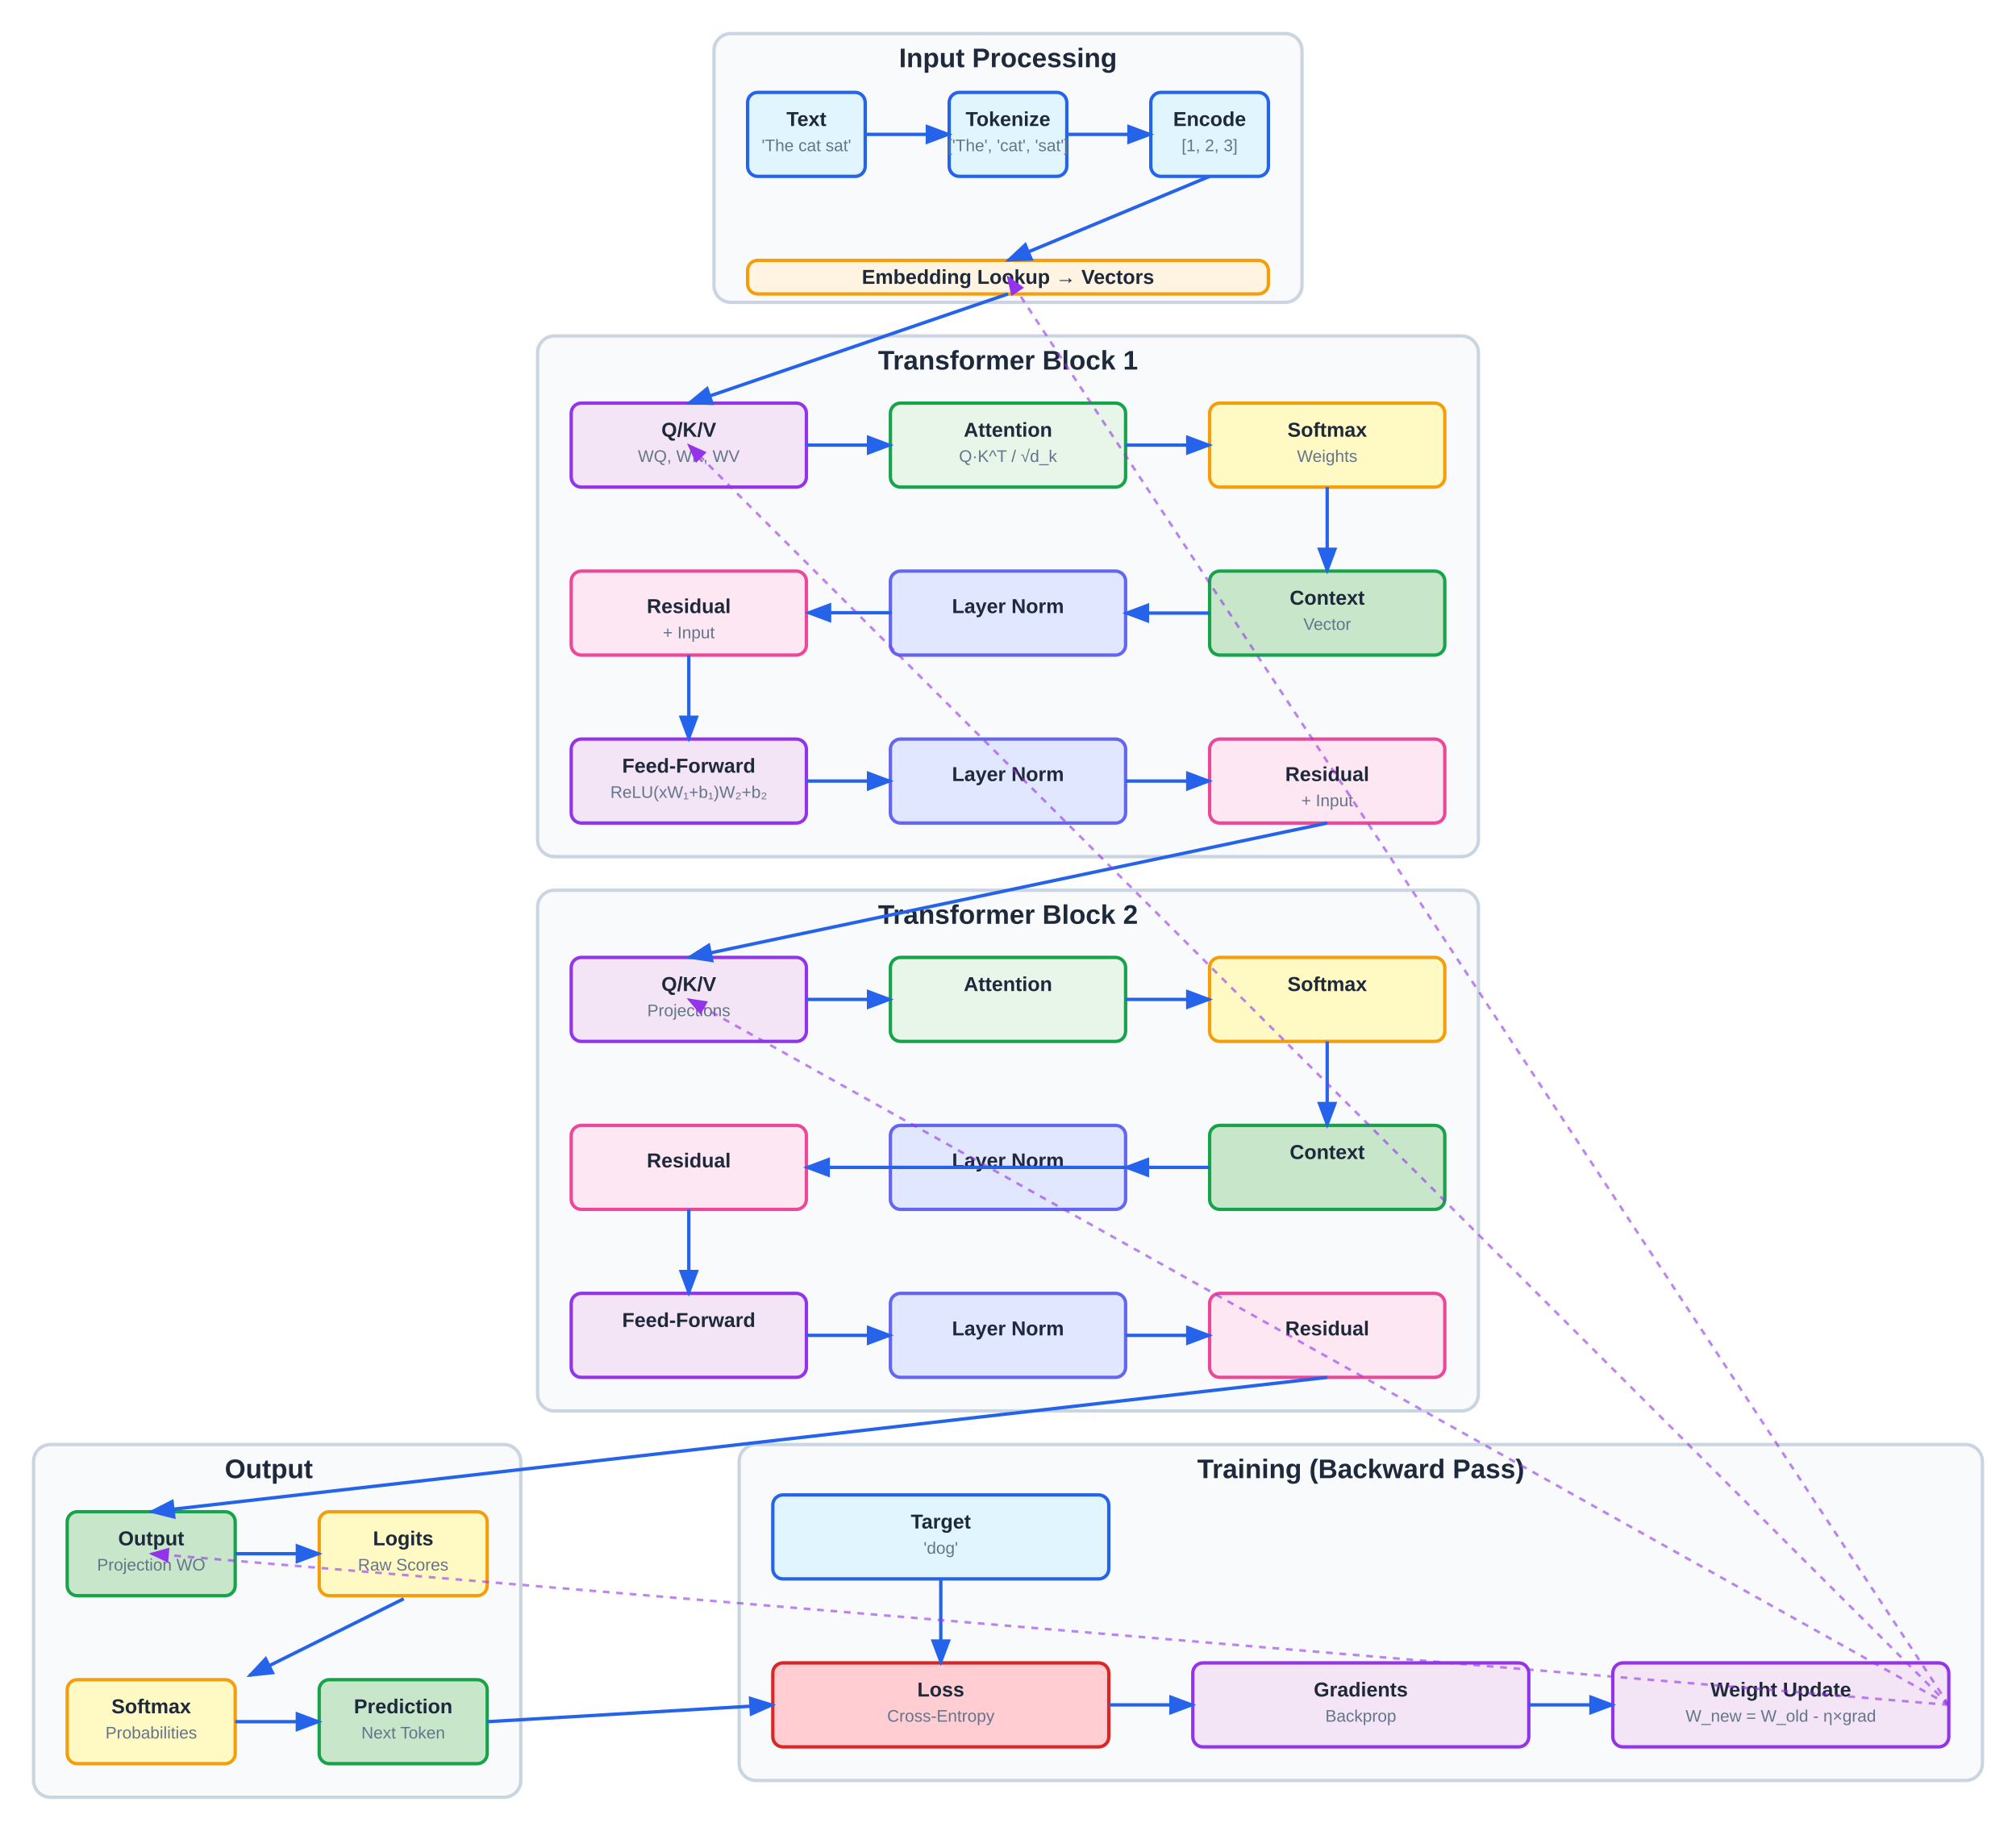
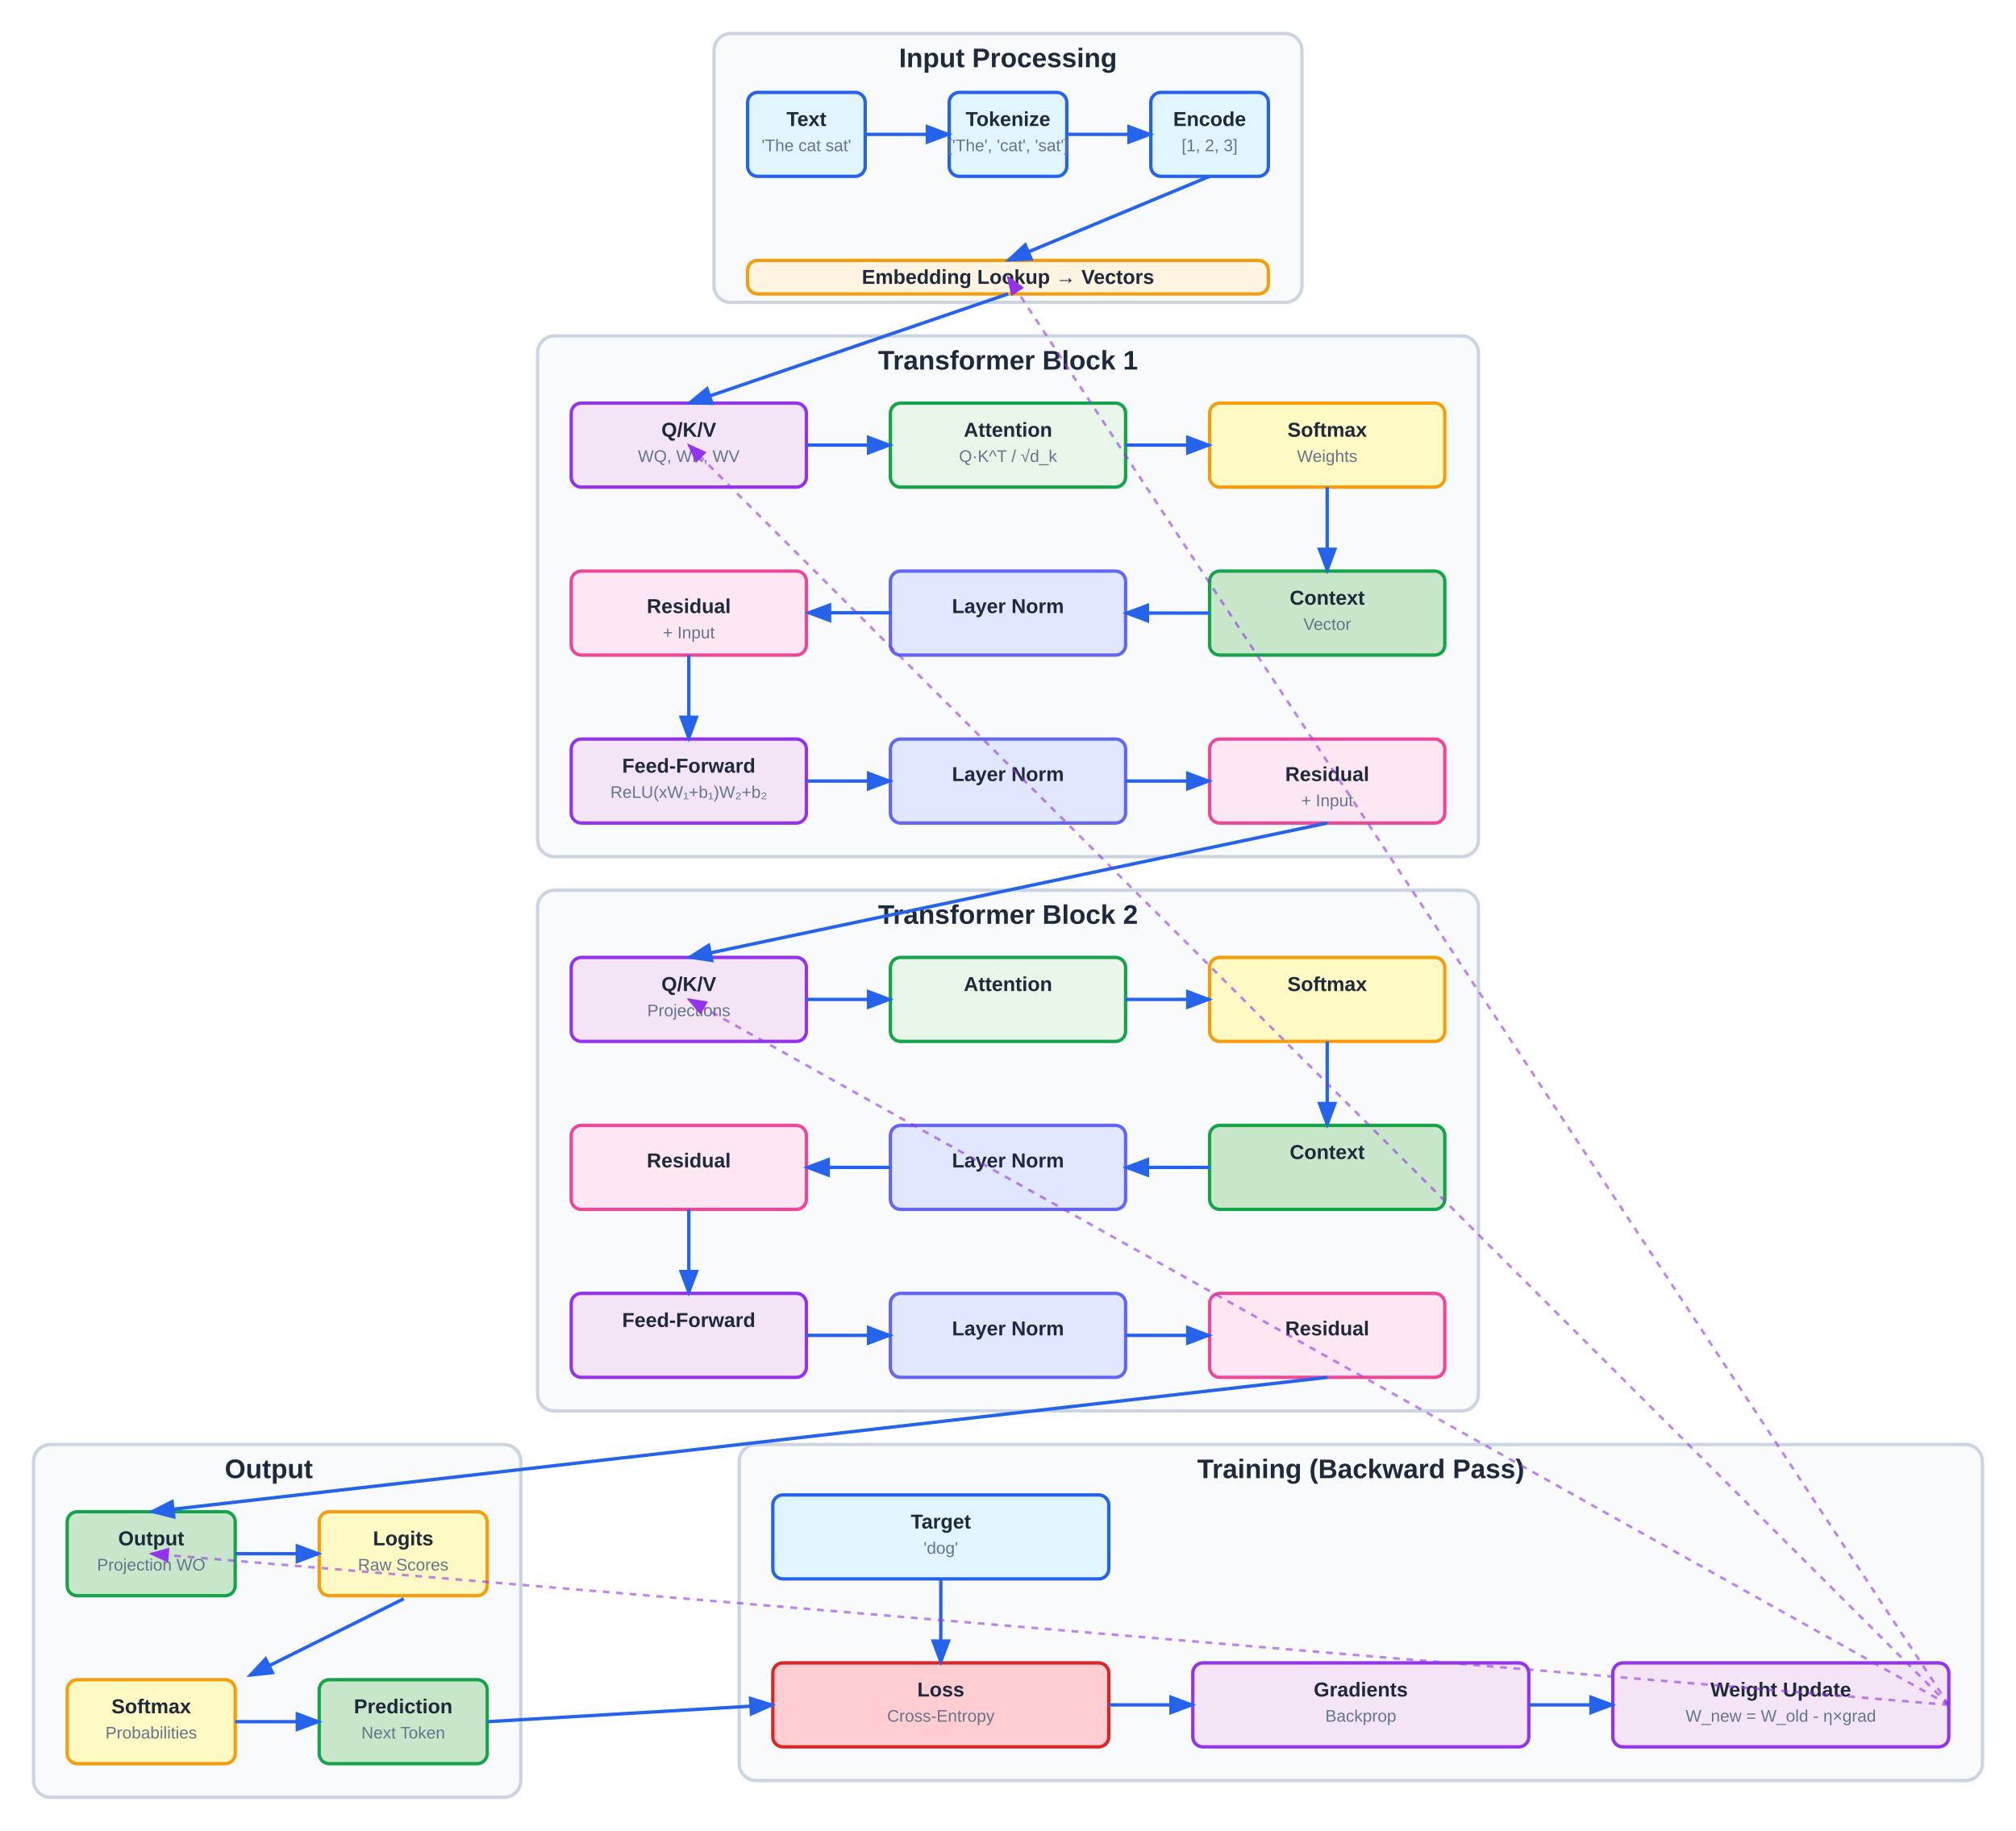
<svg xmlns="http://www.w3.org/2000/svg" width="1200" height="1090" version="1.1" id="svg316">
  <defs id="defs10">
    <style id="style2">
      .subgraph-bg { fill: #f8fafc; stroke: #cbd5e1; stroke-width: 2; rx: 10; }
      .subgraph-title { font-family: Arial, sans-serif; font-size: 16px; font-weight: bold; fill: #1e293b; }
      .input-box { fill: #e1f5ff; stroke: #2563eb; stroke-width: 2; rx: 6; }
      .embed-box { fill: #fff4e1; stroke: #f59e0b; stroke-width: 2; rx: 6; }
      .qkv-box { fill: #f3e5f5; stroke: #9333ea; stroke-width: 2; rx: 6; }
      .attention-box { fill: #e8f5e9; stroke: #16a34a; stroke-width: 2; rx: 6; }
      .softmax-box { fill: #fff9c4; stroke: #f59e0b; stroke-width: 2; rx: 6; }
      .context-box { fill: #c8e6c9; stroke: #16a34a; stroke-width: 2; rx: 6; }
      .ln-box { fill: #e0e7ff; stroke: #6366f1; stroke-width: 2; rx: 6; }
      .residual-box { fill: #fce7f3; stroke: #ec4899; stroke-width: 2; rx: 6; }
      .ffn-box { fill: #f3e5f5; stroke: #9333ea; stroke-width: 2; rx: 6; }
      .output-box { fill: #c8e6c9; stroke: #16a34a; stroke-width: 2; rx: 6; }
      .loss-box { fill: #ffcdd2; stroke: #dc2626; stroke-width: 2; rx: 6; }
      .update-box { fill: #f3e5f5; stroke: #9333ea; stroke-width: 2; rx: 6; }
      .box-label { font-family: Arial, sans-serif; font-size: 12px; font-weight: bold; fill: #1e293b; }
      .box-text { font-family: Arial, sans-serif; font-size: 10px; fill: #64748b; }
      .arrow { stroke: #2563eb; stroke-width: 2; fill: none; marker-end: url(#arrow-blue); }
      .arrow-train { stroke: #9333ea; stroke-width: 1.5; fill: none; stroke-dasharray: 4,4; marker-end: url(#arrow-purple); opacity: 0.6; }
    </style>
    <marker id="arrow-blue" markerWidth="8" markerHeight="8" refX="7" refY="3" orient="auto">
      <polygon points="0 0, 8 3, 0 6" fill="#2563eb" id="polygon4" />
    </marker>
    <marker id="arrow-purple" markerWidth="8" markerHeight="8" refX="7" refY="3" orient="auto">
      <polygon points="0 0, 8 3, 0 6" fill="#9333ea" id="polygon7" />
    </marker>
    <marker id="arrow-blue-3" markerWidth="8" markerHeight="8" refX="7" refY="3" orient="auto">
      <polygon points="8,3 0,6 0,0 " fill="#2563eb" id="polygon4-6" />
    </marker>
    <marker id="arrow-blue-5" markerWidth="8" markerHeight="8" refX="7" refY="3" orient="auto">
      <polygon points="8,3 0,6 0,0 " fill="#2563eb" id="polygon4-3" />
    </marker>
    <marker id="arrow-blue-6" markerWidth="8" markerHeight="8" refX="7" refY="3" orient="auto">
      <polygon points="8,3 0,6 0,0 " fill="#2563eb" id="polygon4-2" />
    </marker>
  </defs>
  <g id="input-processing">
    <rect x="425" y="20" width="350" height="160" class="subgraph-bg" id="rect12" />
    <text x="600" y="40" class="subgraph-title" text-anchor="middle" id="text14">Input Processing</text>
    <g transform="translate(445, 55)" id="g22">
      <rect x="0" y="0" width="70" height="50" class="input-box" id="rect16" />
      <text x="35" y="20" class="box-label" text-anchor="middle" id="text18">Text</text>
      <text x="35" y="35" class="box-text" text-anchor="middle" id="text20">'The cat sat'</text>
    </g>
    <g transform="translate(565, 55)" id="g30">
      <rect x="0" y="0" width="70" height="50" class="input-box" id="rect24" />
      <text x="35" y="20" class="box-label" text-anchor="middle" id="text26">Tokenize</text>
      <text x="35" y="35" class="box-text" text-anchor="middle" font-size="9" id="text28">['The', 'cat', 'sat']</text>
    </g>
    <g transform="translate(685, 55)" id="g38">
      <rect x="0" y="0" width="70" height="50" class="input-box" id="rect32" />
      <text x="35" y="20" class="box-label" text-anchor="middle" id="text34">Encode</text>
      <text x="35" y="35" class="box-text" text-anchor="middle" id="text36">[1, 2, 3]</text>
    </g>
    <g transform="translate(445, 155)" id="g44">
      <rect x="0" y="0" width="310" height="20" class="embed-box" id="rect40" />
      <text x="155" y="14" class="box-label" text-anchor="middle" id="text42">Embedding Lookup → Vectors</text>
    </g>
    <path style="fill:none;fill-rule:evenodd;stroke:#2563eb;stroke-width:2px;stroke-linecap:butt;stroke-linejoin:miter;stroke-opacity:1" d="M 515.0,80.0 L 565.0,80.0" id="path46" marker-end="url(#arrow-blue)" />
    <path style="fill:none;fill-rule:evenodd;stroke:#2563eb;stroke-width:2px;stroke-linecap:butt;stroke-linejoin:miter;stroke-opacity:1" d="M 635.0,80.0 L 685.0,80.0" id="path48" marker-end="url(#arrow-blue)" />
    <path style="fill:none;fill-rule:evenodd;stroke:#2563eb;stroke-width:2px;stroke-linecap:butt;stroke-linejoin:miter;stroke-opacity:1" d="M 720.0,105.0 L 600.0,155.0" id="path50" marker-end="url(#arrow-blue)" />
  </g>
  <g id="transformer-block-1">
    <rect x="320" y="200" width="560" height="310" class="subgraph-bg" id="rect54" />
    <text x="600" y="220" class="subgraph-title" text-anchor="middle" id="text56">Transformer Block 1</text>
    <g transform="translate(340, 240)" id="g64">
      <rect x="0" y="0" width="140" height="50" class="qkv-box" id="rect58" />
      <text x="70" y="20" class="box-label" text-anchor="middle" id="text60">Q/K/V</text>
      <text x="70" y="35" class="box-text" text-anchor="middle" id="text62">WQ, WK, WV</text>
    </g>
    <g transform="translate(530, 240)" id="g72">
      <rect x="0" y="0" width="140" height="50" class="attention-box" id="rect66" />
      <text x="70" y="20" class="box-label" text-anchor="middle" id="text68">Attention</text>
      <text x="70" y="35" class="box-text" text-anchor="middle" font-size="9" id="text70">Q·K^T / √d_k</text>
    </g>
    <g transform="translate(720, 240)" id="g80">
      <rect x="0" y="0" width="140" height="50" class="softmax-box" id="rect74" />
      <text x="70" y="20" class="box-label" text-anchor="middle" id="text76">Softmax</text>
      <text x="70" y="35" class="box-text" text-anchor="middle" font-size="9" id="text78">Weights</text>
    </g>
    <g transform="translate(340, 340)" id="g88">
      <rect x="0" y="0" width="140" height="50" class="residual-box" id="rect82" />
      <text x="70" y="25" class="box-label" text-anchor="middle" id="text84">Residual</text>
      <text x="70" y="40" class="box-text" text-anchor="middle" font-size="9" id="text86">+ Input</text>
    </g>
    <g transform="translate(530, 340)" id="g94">
      <rect x="0" y="0" width="140" height="50" class="ln-box" id="rect90" />
      <text x="70" y="25" class="box-label" text-anchor="middle" id="text92">Layer Norm</text>
    </g>
    <g transform="translate(720, 340)" id="g102">
      <rect x="0" y="0" width="140" height="50" class="context-box" id="rect96" />
      <text x="70" y="20" class="box-label" text-anchor="middle" id="text98">Context</text>
      <text x="70" y="35" class="box-text" text-anchor="middle" font-size="9" id="text100">Vector</text>
    </g>
    <g transform="translate(340, 440)" id="g110">
      <rect x="0" y="0" width="140" height="50" class="ffn-box" id="rect104" />
      <text x="70" y="20" class="box-label" text-anchor="middle" id="text106">Feed-Forward</text>
      <text x="70" y="35" class="box-text" text-anchor="middle" font-size="9" id="text108">ReLU(xW₁+b₁)W₂+b₂</text>
    </g>
    <g transform="translate(530, 440)" id="g116">
      <rect x="0" y="0" width="140" height="50" class="ln-box" id="rect112" />
      <text x="70" y="25" class="box-label" text-anchor="middle" id="text114">Layer Norm</text>
    </g>
    <g transform="translate(720, 440)" id="g124">
      <rect x="0" y="0" width="140" height="50" class="residual-box" id="rect118" />
      <text x="70" y="25" class="box-label" text-anchor="middle" id="text120">Residual</text>
      <text x="70" y="40" class="box-text" text-anchor="middle" font-size="9" id="text122">+ Input</text>
    </g>
    <path style="fill:none;fill-rule:evenodd;stroke:#2563eb;stroke-width:2px;stroke-linecap:butt;stroke-linejoin:miter;stroke-opacity:1" d="M 480.0,265.0 L 530.0,265.0" id="path126" marker-end="url(#arrow-blue)" />
    <path style="fill:none;fill-rule:evenodd;stroke:#2563eb;stroke-width:2px;stroke-linecap:butt;stroke-linejoin:miter;stroke-opacity:1" d="M 670.0,265.0 L 720.0,265.0" id="path128" marker-end="url(#arrow-blue)" />
    <path style="fill:none;fill-rule:evenodd;stroke:#2563eb;stroke-width:2px;stroke-linecap:butt;stroke-linejoin:miter;stroke-opacity:1" d="M 790.0,290.0 L 790.0,340.0" id="path130" marker-end="url(#arrow-blue)" />
    <path style="fill:none;fill-rule:evenodd;stroke:#2563eb;stroke-width:2px;stroke-linecap:butt;stroke-linejoin:miter;stroke-opacity:1" d="M 720.0,365.0 L 670.0,365.0" id="path132" marker-end="url(#arrow-blue)" />
    <path style="fill:none;fill-rule:evenodd;stroke:#2563eb;stroke-width:2px;stroke-linecap:butt;stroke-linejoin:miter;stroke-opacity:1" d="M 530.784,364.795 L 480.784,364.795" id="path132-7" marker-end="url(#arrow-blue-3)" />
    <path style="fill:none;fill-rule:evenodd;stroke:#2563eb;stroke-width:2px;stroke-linecap:butt;stroke-linejoin:miter;stroke-opacity:1" d="M 410.0,390.0 L 410.0,440.0" id="path136" marker-end="url(#arrow-blue)" />
    <path style="fill:none;fill-rule:evenodd;stroke:#2563eb;stroke-width:2px;stroke-linecap:butt;stroke-linejoin:miter;stroke-opacity:1" d="M 480.0,465.0 L 530.0,465.0" id="path138" marker-end="url(#arrow-blue)" />
    <path style="fill:none;fill-rule:evenodd;stroke:#2563eb;stroke-width:2px;stroke-linecap:butt;stroke-linejoin:miter;stroke-opacity:1" d="M 670.0,465.0 L 720.0,465.0" id="path140" marker-end="url(#arrow-blue)" />
  </g>
  <g id="transformer-block-2">
    <rect x="320" y="530" width="560" height="310" class="subgraph-bg" id="rect144" />
    <text x="600" y="550" class="subgraph-title" text-anchor="middle" id="text146">Transformer Block 2</text>
    <g transform="translate(340, 570)" id="g154">
      <rect x="0" y="0" width="140" height="50" class="qkv-box" id="rect148" />
      <text x="70" y="20" class="box-label" text-anchor="middle" id="text150">Q/K/V</text>
      <text x="70" y="35" class="box-text" text-anchor="middle" id="text152">Projections</text>
    </g>
    <g transform="translate(530, 570)" id="g160">
      <rect x="0" y="0" width="140" height="50" class="attention-box" id="rect156" />
      <text x="70" y="20" class="box-label" text-anchor="middle" id="text158">Attention</text>
    </g>
    <g transform="translate(720, 570)" id="g166">
      <rect x="0" y="0" width="140" height="50" class="softmax-box" id="rect162" />
      <text x="70" y="20" class="box-label" text-anchor="middle" id="text164">Softmax</text>
    </g>
    <g transform="translate(340, 670)" id="g172">
      <rect x="0" y="0" width="140" height="50" class="residual-box" id="rect168" />
      <text x="70" y="25" class="box-label" text-anchor="middle" id="text170">Residual</text>
    </g>
    <g transform="translate(530, 670)" id="g178">
      <rect x="0" y="0" width="140" height="50" class="ln-box" id="rect174" />
      <text x="70" y="25" class="box-label" text-anchor="middle" id="text176">Layer Norm</text>
    </g>
    <g transform="translate(720, 670)" id="g184">
      <rect x="0" y="0" width="140" height="50" class="context-box" id="rect180" />
      <text x="70" y="20" class="box-label" text-anchor="middle" id="text182">Context</text>
    </g>
    <g transform="translate(340, 770)" id="g190">
      <rect x="0" y="0" width="140" height="50" class="ffn-box" id="rect186" />
      <text x="70" y="20" class="box-label" text-anchor="middle" id="text188">Feed-Forward</text>
    </g>
    <g transform="translate(530, 770)" id="g196">
      <rect x="0" y="0" width="140" height="50" class="ln-box" id="rect192" />
      <text x="70" y="25" class="box-label" text-anchor="middle" id="text194">Layer Norm</text>
    </g>
    <g transform="translate(720, 770)" id="g202">
      <rect x="0" y="0" width="140" height="50" class="residual-box" id="rect198" />
      <text x="70" y="25" class="box-label" text-anchor="middle" id="text200">Residual</text>
    </g>
    <path style="fill:none;fill-rule:evenodd;stroke:#2563eb;stroke-width:2px;stroke-linecap:butt;stroke-linejoin:miter;stroke-opacity:1" d="M 480.0,595.0 L 530.0,595.0" id="path204" marker-end="url(#arrow-blue)" />
    <path style="fill:none;fill-rule:evenodd;stroke:#2563eb;stroke-width:2px;stroke-linecap:butt;stroke-linejoin:miter;stroke-opacity:1" d="M 670.0,595.0 L 720.0,595.0" id="path206" marker-end="url(#arrow-blue)" />
    <path style="fill:none;fill-rule:evenodd;stroke:#2563eb;stroke-width:2px;stroke-linecap:butt;stroke-linejoin:miter;stroke-opacity:1" d="M 790.0,620.0 L 790.0,670.0" id="path208" marker-end="url(#arrow-blue)" />
    <path style="fill:none;fill-rule:evenodd;stroke:#2563eb;stroke-width:2px;stroke-linecap:butt;stroke-linejoin:miter;stroke-opacity:1" d="M 720.0,695.0 L 670.0,695.0" id="path210" marker-end="url(#arrow-blue)" />
+     <path style="fill:none;fill-rule:evenodd;stroke:#2563eb;stroke-width:2px;stroke-linecap:butt;stroke-linejoin:miter;stroke-opacity:1" d="M 530.0,695.0 L 480.0,695.0" id="path210-7" marker-end="url(#arrow-blue-3)" />
    <path style="fill:none;fill-rule:evenodd;stroke:#2563eb;stroke-width:2px;stroke-linecap:butt;stroke-linejoin:miter;stroke-opacity:1" d="M 410.0,720.0 L 410.0,770.0" id="path214" marker-end="url(#arrow-blue)" />
    <path style="fill:none;fill-rule:evenodd;stroke:#2563eb;stroke-width:2px;stroke-linecap:butt;stroke-linejoin:miter;stroke-opacity:1" d="M 480.0,795.0 L 530.0,795.0" id="path216" marker-end="url(#arrow-blue)" />
    <path style="fill:none;fill-rule:evenodd;stroke:#2563eb;stroke-width:2px;stroke-linecap:butt;stroke-linejoin:miter;stroke-opacity:1" d="M 670.0,795.0 L 720.0,795.0" id="path218" marker-end="url(#arrow-blue)" />
  </g>
  <g id="output">
    <rect x="20" y="860" width="290" height="210" class="subgraph-bg" id="rect222" />
    <text x="160" y="880" class="subgraph-title" text-anchor="middle" id="text224">Output</text>
    <g transform="translate(40, 900)" id="g232">
      <rect x="0" y="0" width="100" height="50" class="output-box" id="rect226" />
      <text x="50" y="20" class="box-label" text-anchor="middle" id="text228">Output</text>
      <text x="50" y="35" class="box-text" text-anchor="middle" id="text230">Projection WO</text>
    </g>
    <g transform="translate(190, 900)" id="g240">
      <rect x="0" y="0" width="100" height="50" class="softmax-box" id="rect234" />
      <text x="50" y="20" class="box-label" text-anchor="middle" id="text236">Logits</text>
      <text x="50" y="35" class="box-text" text-anchor="middle" id="text238">Raw Scores</text>
    </g>
    <g transform="translate(40, 1000)" id="g248">
      <rect x="0" y="0" width="100" height="50" class="softmax-box" id="rect242" />
      <text x="50" y="20" class="box-label" text-anchor="middle" id="text244">Softmax</text>
      <text x="50" y="35" class="box-text" text-anchor="middle" id="text246">Probabilities</text>
    </g>
    <g transform="translate(190, 1000)" id="g256">
      <rect x="0" y="0" width="100" height="50" class="output-box" id="rect250" />
      <text x="50" y="20" class="box-label" text-anchor="middle" id="text252">Prediction</text>
      <text x="50" y="35" class="box-text" text-anchor="middle" id="text254">Next Token</text>
    </g>
    <path style="fill:none;fill-rule:evenodd;stroke:#2563eb;stroke-width:2px;stroke-linecap:butt;stroke-linejoin:miter;stroke-opacity:1" d="M 140.0,925.0 L 190.0,925.0" id="path258" marker-end="url(#arrow-blue)" />
    <path style="fill:none;fill-rule:evenodd;stroke:#2563eb;stroke-width:2px;stroke-linecap:butt;stroke-linejoin:miter;stroke-opacity:1" d="M 240.34,951.809 L 148.481,997.523" id="path260" marker-end="url(#arrow-blue)" />
    <path style="fill:none;fill-rule:evenodd;stroke:#2563eb;stroke-width:2px;stroke-linecap:butt;stroke-linejoin:miter;stroke-opacity:1" d="M 140.0,1025.0 L 190.0,1025.0" id="path262" marker-end="url(#arrow-blue)" />
  </g>
  <g id="training">
    <rect x="440" y="860" width="740" height="200" class="subgraph-bg" id="rect264" />
    <text x="810" y="880" class="subgraph-title" text-anchor="middle" id="text266">Training (Backward Pass)</text>
    <g transform="translate(460, 890)" id="g274">
      <rect x="0" y="0" width="200" height="50" class="input-box" id="rect268" />
      <text x="100" y="20" class="box-label" text-anchor="middle" id="text270">Target</text>
      <text x="100" y="35" class="box-text" text-anchor="middle" id="text272">'dog'</text>
    </g>
    <g transform="translate(460, 990)" id="g282">
      <rect x="0" y="0" width="200" height="50" class="loss-box" id="rect276" />
      <text x="100" y="20" class="box-label" text-anchor="middle" id="text278">Loss</text>
      <text x="100" y="35" class="box-text" text-anchor="middle" id="text280">Cross-Entropy</text>
    </g>
    <g transform="translate(710, 990)" id="g290">
      <rect x="0" y="0" width="200" height="50" class="qkv-box" id="rect284" />
      <text x="100" y="20" class="box-label" text-anchor="middle" id="text286">Gradients</text>
      <text x="100" y="35" class="box-text" text-anchor="middle" id="text288">Backprop</text>
    </g>
    <g transform="translate(960, 990)" id="g298">
      <rect x="0" y="0" width="200" height="50" class="update-box" id="rect292" />
      <text x="100" y="20" class="box-label" text-anchor="middle" id="text294">Weight Update</text>
      <text x="100" y="35" class="box-text" text-anchor="middle" font-size="9" id="text296">W_new = W_old - η×grad</text>
    </g>
    <path style="fill:none;fill-rule:evenodd;stroke:#2563eb;stroke-width:2px;stroke-linecap:butt;stroke-linejoin:miter;stroke-opacity:1" d="M 560,940 L 560,990" id="path214-9" marker-end="url(#arrow-blue-6)" />
    <path style="fill:none;fill-rule:evenodd;stroke:#2563eb;stroke-width:2px;stroke-linecap:butt;stroke-linejoin:miter;stroke-opacity:1" d="M 660,1015 L 710,1015" id="path304" marker-end="url(#arrow-blue)" />
    <path style="fill:none;fill-rule:evenodd;stroke:#2563eb;stroke-width:2px;stroke-linecap:butt;stroke-linejoin:miter;stroke-opacity:1" d="M 910,1015 L 960,1015" id="path304-2" marker-end="url(#arrow-blue)" />
  </g>
  <g id="inter-block-connections">
    <path style="fill:none;fill-rule:evenodd;stroke:#2563eb;stroke-width:2px;stroke-linecap:butt;stroke-linejoin:miter;stroke-opacity:1" d="M 600,175 L 410,240" id="path52" marker-end="url(#arrow-blue)" />
    <path style="fill:none;fill-rule:evenodd;stroke:#2563eb;stroke-width:2px;stroke-linecap:butt;stroke-linejoin:miter;stroke-opacity:1" d="M 790,490 L 410,570" id="path142" marker-end="url(#arrow-blue)" />
    <path style="fill:none;fill-rule:evenodd;stroke:#2563eb;stroke-width:2px;stroke-linecap:butt;stroke-linejoin:miter;stroke-opacity:1" d="M 790,820 L 90,900" id="path220" marker-end="url(#arrow-blue)" />
    <path style="fill:none;fill-rule:evenodd;stroke:#2563eb;stroke-width:2px;stroke-linecap:butt;stroke-linejoin:miter;stroke-opacity:1" d="M 290,1025 L 460,1015" id="path300" marker-end="url(#arrow-blue)" />
    <path style="fill:none;fill-rule:evenodd;stroke:#9333ea;stroke-width:1.5px;stroke-linecap:butt;stroke-linejoin:miter;stroke-opacity:0.6;stroke-dasharray:4,4" d="M 1160,1015 L 410,265" id="path308" marker-end="url(#arrow-purple)" />
    <path style="fill:none;fill-rule:evenodd;stroke:#9333ea;stroke-width:1.5px;stroke-linecap:butt;stroke-linejoin:miter;stroke-opacity:0.6;stroke-dasharray:4,4" d="M 1160,1015 L 410,595" id="path310" marker-end="url(#arrow-purple)" />
    <path style="fill:none;fill-rule:evenodd;stroke:#9333ea;stroke-width:1.5px;stroke-linecap:butt;stroke-linejoin:miter;stroke-opacity:0.6;stroke-dasharray:4,4" d="M 1160,1015 L 90,925" id="path312" marker-end="url(#arrow-purple)" />
    <path style="fill:none;fill-rule:evenodd;stroke:#9333ea;stroke-width:1.5px;stroke-linecap:butt;stroke-linejoin:miter;stroke-opacity:0.6;stroke-dasharray:4,4" d="M 1160,1015 L 600,165" id="path314" marker-end="url(#arrow-purple)" />
-     <path style="fill:none;fill-rule:evenodd;stroke:#2563eb;stroke-width:2px;stroke-linecap:butt;stroke-linejoin:miter;stroke-opacity:1" d="M 670,695 L 480,695" id="path132-5" marker-end="url(#arrow-blue-5)" />
  </g>
</svg>
